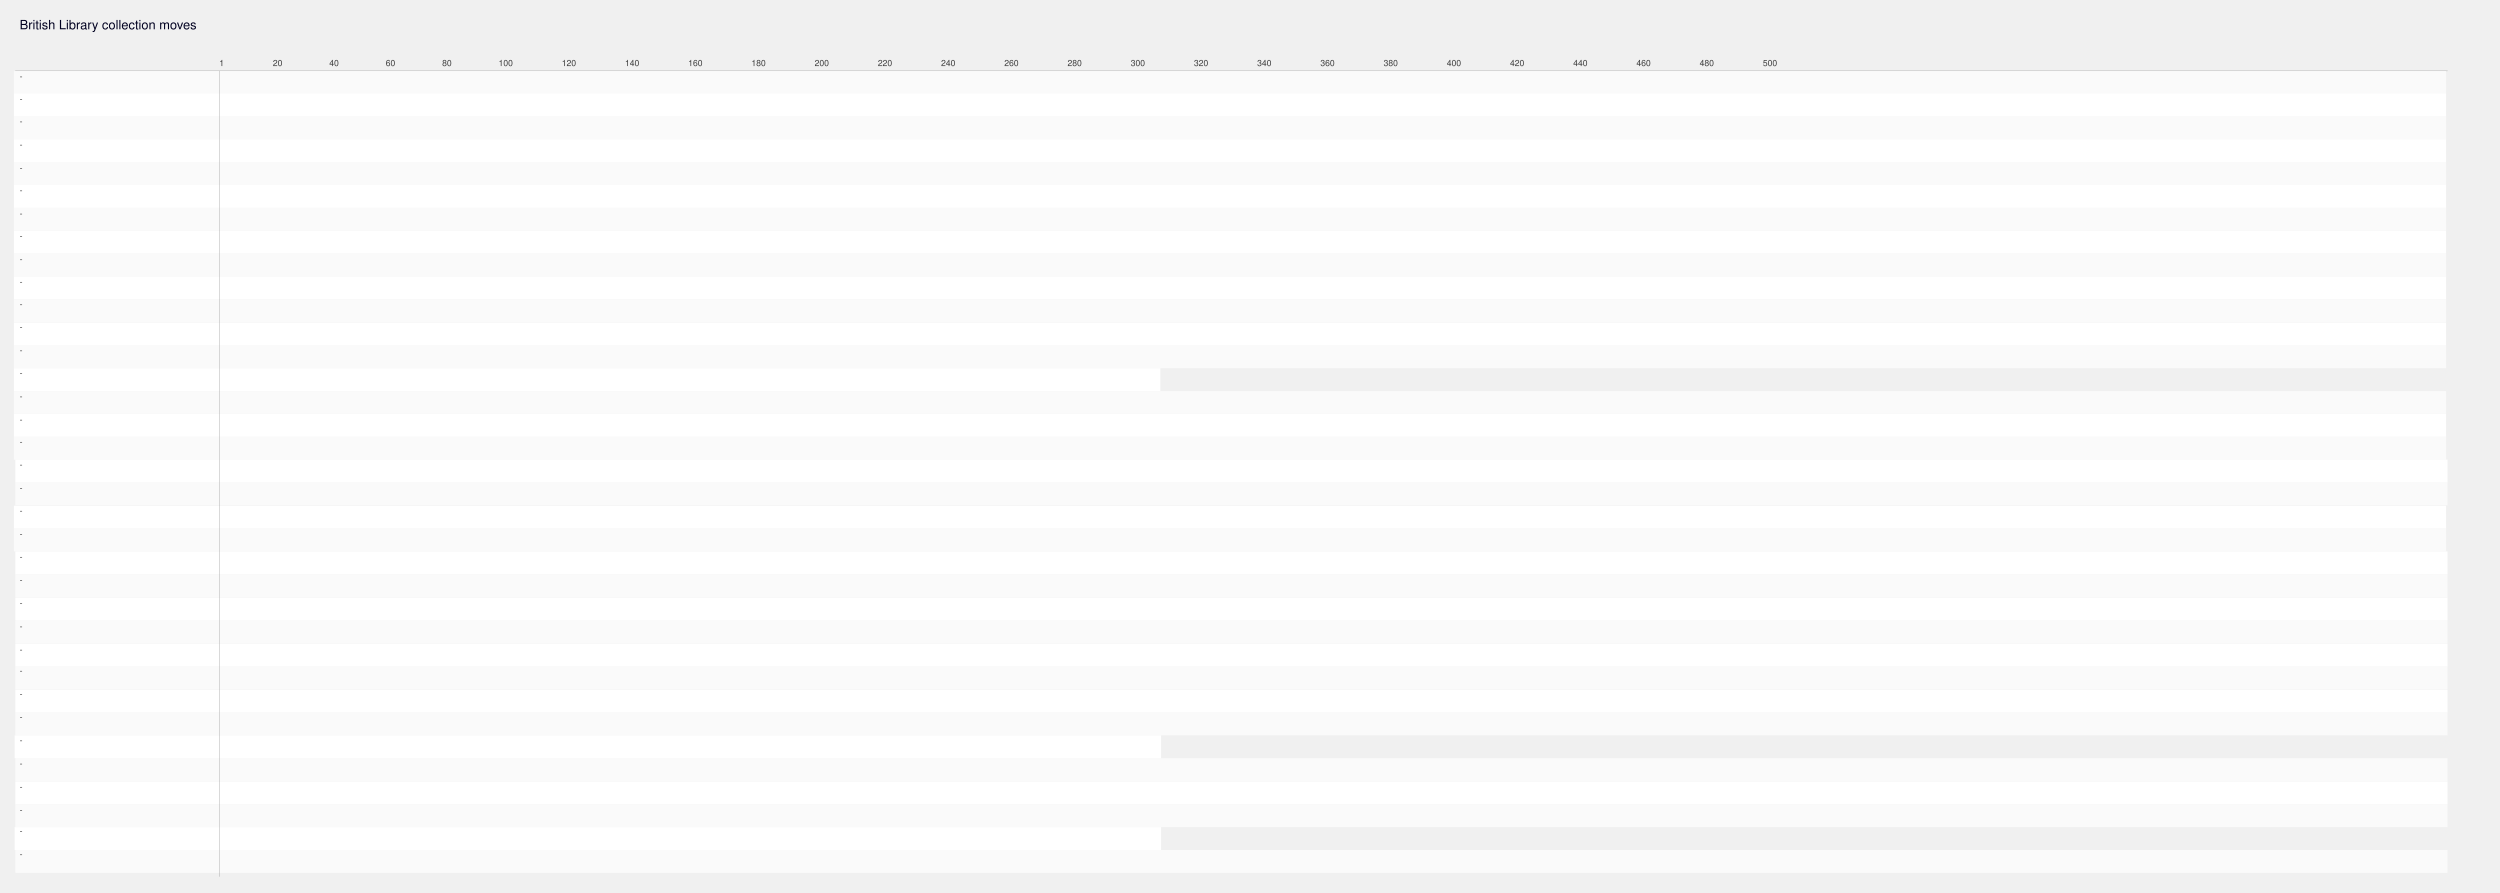
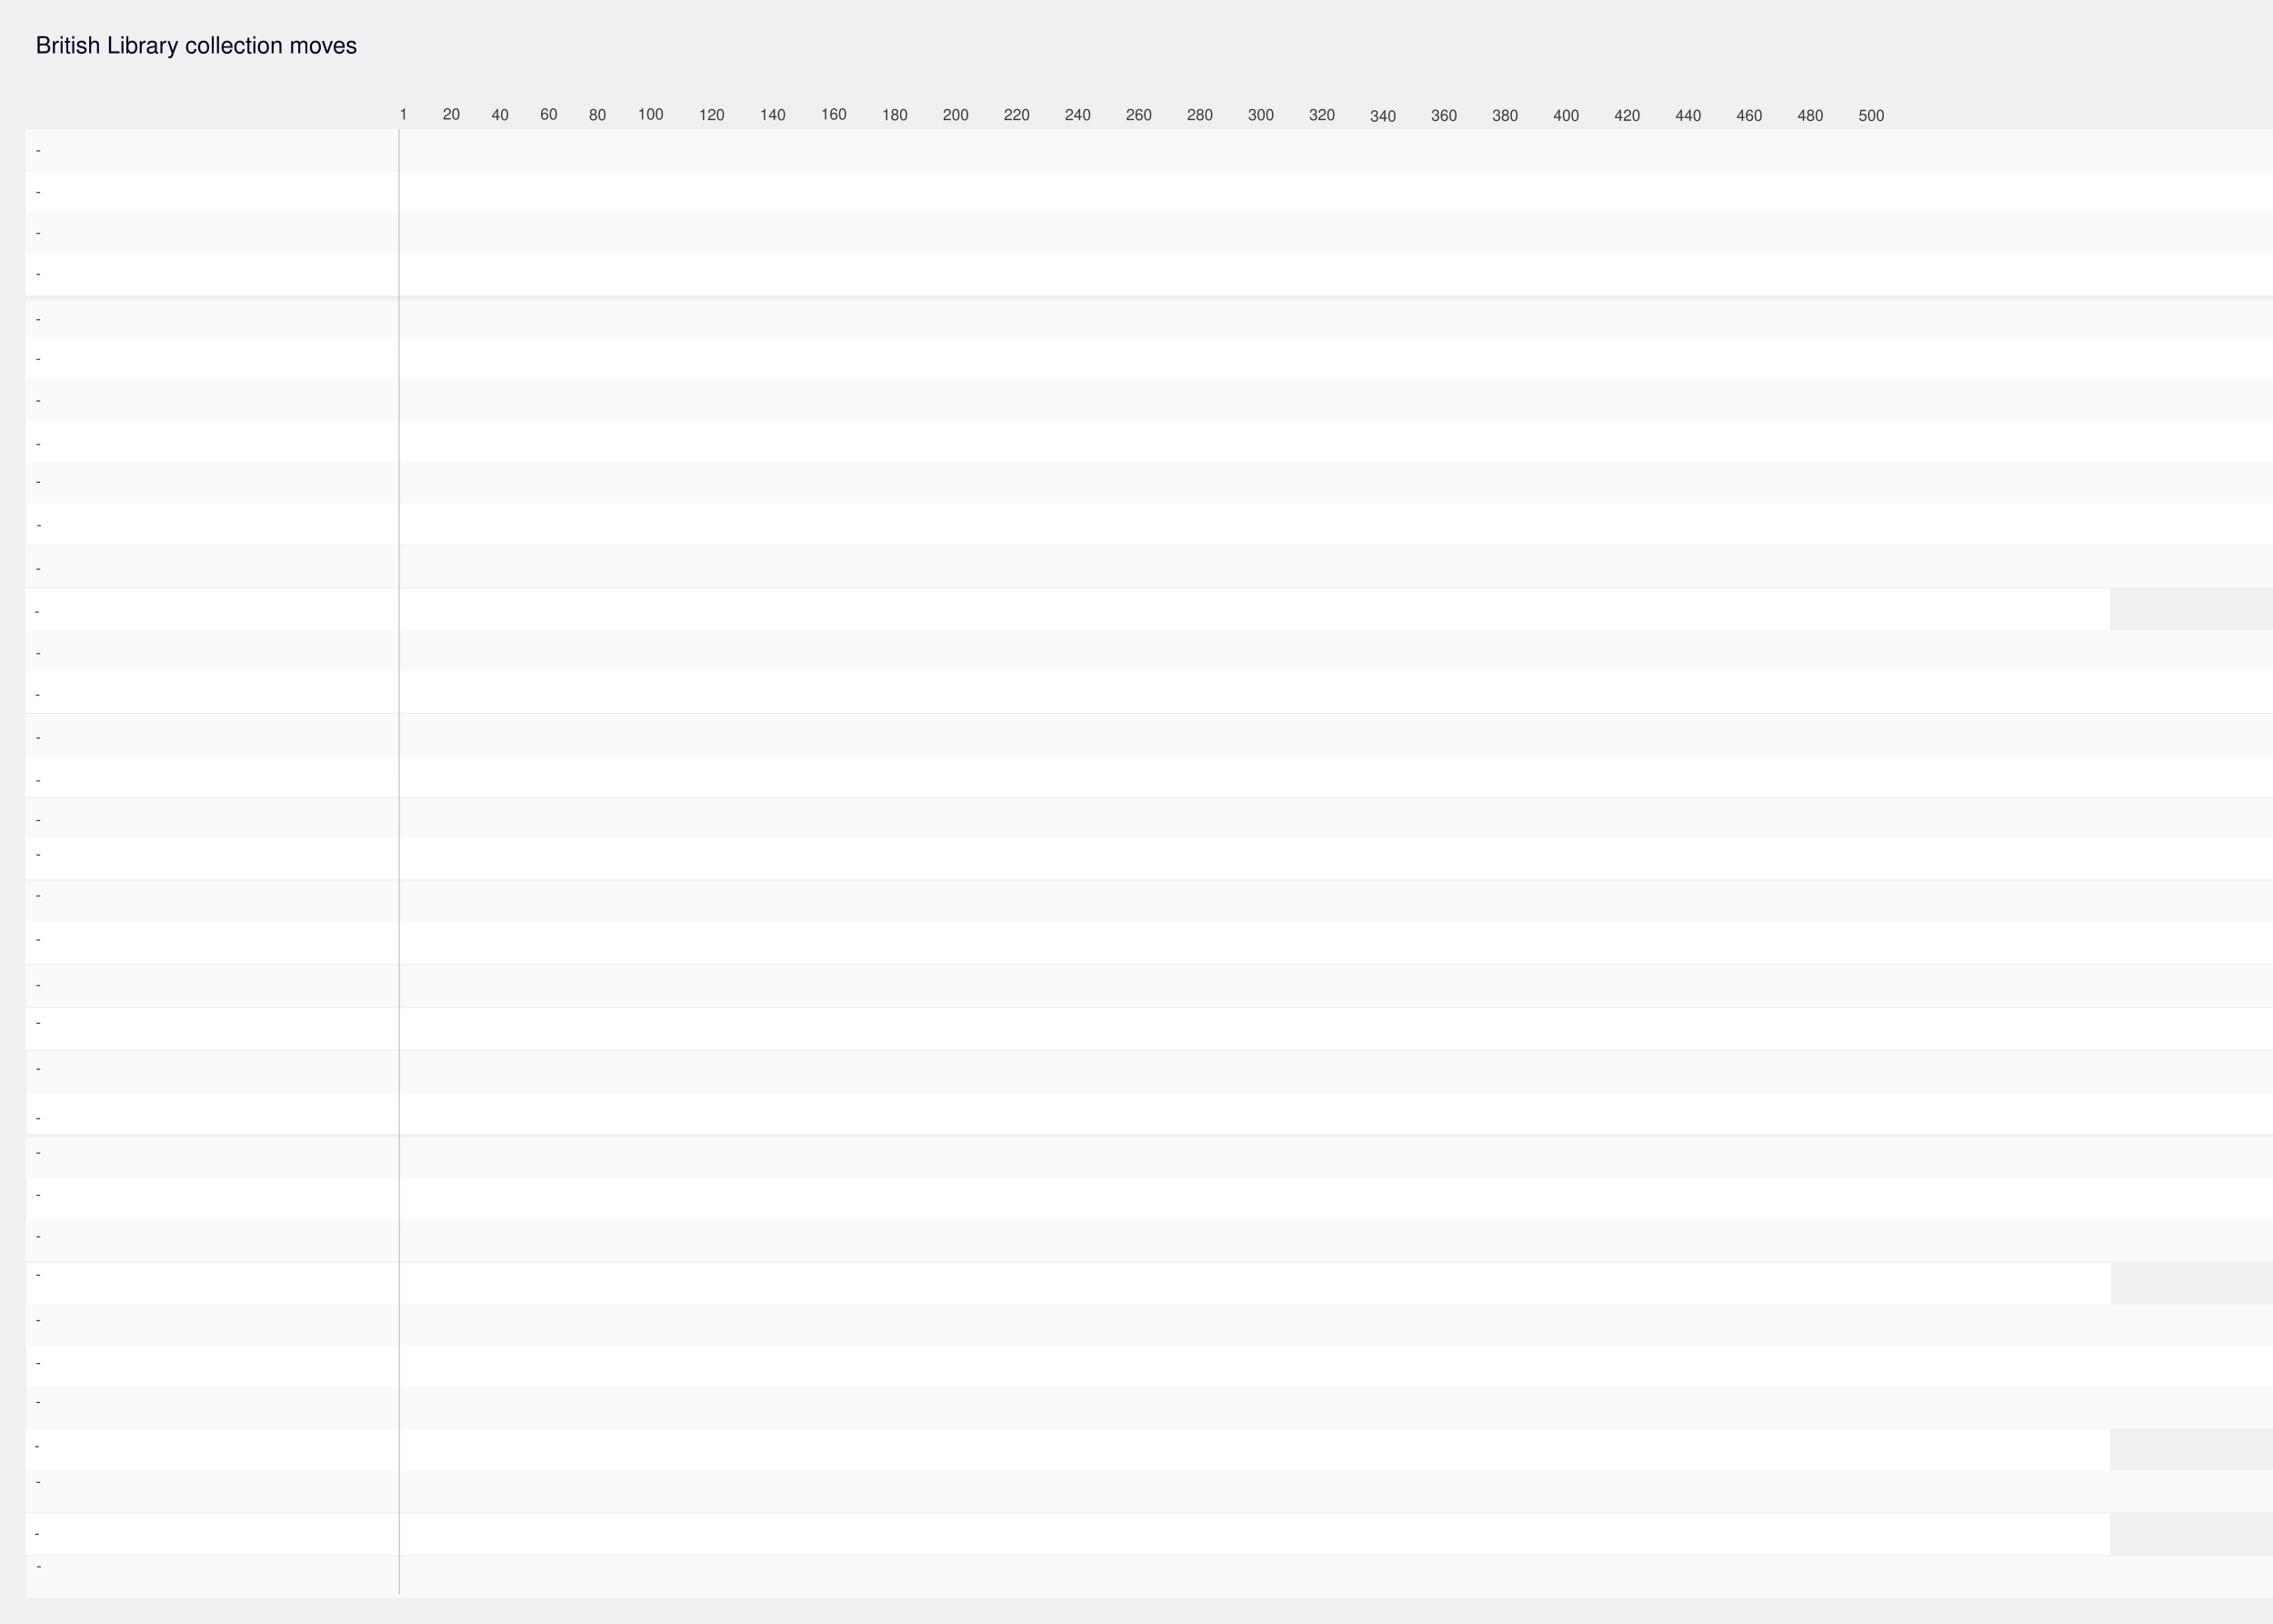
- <svg xmlns="http://www.w3.org/2000/svg" width="7000px" height="2500px" viewBox="0 0 7000 2500" version="1.1">
+ <svg xmlns="http://www.w3.org/2000/svg" width="3500px" height="2500px" viewBox="0 0 3500 2500" version="1.1">
  <g id="Desktop-HD" stroke="none" stroke-width="1" fill="none" fill-rule="evenodd">
-     <line x1="43" y1="198.5" x2="6853" y2="198.5" id="Line" stroke="#979797" stroke-linecap="square" />
-     <rect id="Rectangle" fill="#FAFAFA" x="39" y="199" width="6810" height="64" />
-     <rect id="Rectangle-Copy-2" fill="#FAFAFA" x="39" y="326" width="6810" height="64" />
-     <rect id="Rectangle-Copy-4" fill="#FAFAFA" x="39" y="454" width="6810" height="64" />
-     <rect id="Rectangle-Copy-6" fill="#FAFAFA" x="39" y="582" width="6810" height="64" />
-     <rect id="Rectangle-Copy-8" fill="#FAFAFA" x="39" y="710" width="6810" height="64" />
-     <rect id="Rectangle-Copy-10" fill="#FAFAFA" x="39" y="838" width="6810" height="64" />
-     <rect id="Rectangle-Copy" fill="#FFFFFF" x="39" y="262" width="6810" height="64" />
-     <rect id="Rectangle-Copy-3" fill="#FFFFFF" x="39" y="390" width="6810" height="64" />
-     <rect id="Rectangle-Copy-7" fill="#FFFFFF" x="39" y="646" width="6810" height="64" />
-     <rect id="Rectangle-Copy-9" fill="#FFFFFF" x="39" y="774" width="6810" height="64" />
-     <rect id="Rectangle-Copy-10" fill="#FAFAFA" x="39" y="967" width="6810" height="64" />
-     <rect id="Rectangle-Copy-9" fill="#FFFFFF" x="39" y="903" width="6810" height="64" />
-     <rect id="Rectangle-Copy-10" fill="#FAFAFA" x="39" y="1095" width="6810" height="64" />
-     <rect id="Rectangle-Copy-9" fill="#FFFFFF" x="39" y="1031" width="3210" height="64" />
-     <rect id="Rectangle-Copy-10" fill="#FAFAFA" x="39" y="1223" width="6810" height="64" />
-     <rect id="Rectangle-Copy-9" fill="#FFFFFF" x="39" y="1159" width="6810" height="64" />
-     <rect id="Rectangle-Copy-10" fill="#FAFAFA" x="43" y="1351" width="6810" height="64" />
-     <rect id="Rectangle-Copy-9" fill="#FFFFFF" x="43" y="1287" width="6810" height="64" />
-     <rect id="Rectangle-Copy-10" fill="#FAFAFA" x="39" y="1480" width="6810" height="64" />
-     <rect id="Rectangle-Copy-9" fill="#FFFFFF" x="39" y="1416" width="6810" height="64" />
-     <rect id="Rectangle-Copy-12" fill="#FAFAFA" x="43" y="1608" width="6810" height="64" />
-     <rect id="Rectangle-Copy-11" fill="#FFFFFF" x="43" y="1544" width="6810" height="64" />
-     <rect id="Rectangle-Copy-14" fill="#FAFAFA" x="43" y="1737" width="6810" height="64" />
-     <rect id="Rectangle-Copy-13" fill="#FFFFFF" x="43" y="1673" width="6810" height="64" />
-     <rect id="Rectangle-Copy-10" fill="#FAFAFA" x="43" y="1866" width="6810" height="64" />
-     <rect id="Rectangle-Copy-9" fill="#FFFFFF" x="43" y="1802" width="6810" height="64" />
-     <rect id="Rectangle-Copy-10" fill="#FAFAFA" x="43" y="1995" width="6810" height="64" />
-     <rect id="Rectangle-Copy-9" fill="#FFFFFF" x="43" y="1931" width="6810" height="64" />
-     <rect id="Rectangle-Copy-10" fill="#FAFAFA" x="43" y="2123" width="6810" height="64" />
-     <rect id="Rectangle-Copy-9" fill="#FFFFFF" x="41" y="2059" width="3210" height="64" />
-     <rect id="Rectangle-Copy-16" fill="#FAFAFA" x="43" y="2252" width="6810" height="64" />
-     <rect id="Rectangle-Copy-15" fill="#FFFFFF" x="43" y="2188" width="6810" height="64" />
-     <rect id="Rectangle-Copy-18" fill="#FAFAFA" x="43" y="2380" width="6810" height="64" />
-     <rect id="Rectangle-Copy-17" fill="#FFFFFF" x="41" y="2316" width="3210" height="64" />
-     <rect id="Rectangle-Copy-5" fill="#FFFFFF" x="39" y="518" width="6810" height="64" />
-     <g id="moves" transform="translate(55, 199)" fill="#3B3B3B" font-family="Helvetica-Light, Helvetica" font-size="24" font-weight="300">
-       <text id="move_35">
-         <tspan x="0" y="2201">-</tspan>
-       </text>
-       <text id="move_34">
-         <tspan x="0" y="2136">-</tspan>
-       </text>
-       <text id="move_33">
-         <tspan x="0" y="2077">-</tspan>
-       </text>
-       <text id="move_32">
-         <tspan x="0" y="2012">-</tspan>
-       </text>
-       <text id="move_31">
-         <tspan x="0" y="1947">-</tspan>
-       </text>
-       <text id="move_30">
-         <tspan x="0" y="1882">-</tspan>
-       </text>
-       <text id="move_29">
-         <tspan x="0" y="1817">-</tspan>
-       </text>
-       <text id="move_28">
-         <tspan x="0" y="1752">-</tspan>
-       </text>
-       <text id="move_27">
-         <tspan x="0" y="1687">-</tspan>
-       </text>
-       <text id="move_26">
-         <tspan x="0" y="1628">-</tspan>
-       </text>
-       <text id="move_25">
-         <tspan x="0" y="1563">-</tspan>
-       </text>
-       <text id="move_24">
-         <tspan x="0" y="1498">-</tspan>
-       </text>
-       <text id="move_23">
-         <tspan x="0" y="1433">-</tspan>
-       </text>
-       <text id="move_22">
-         <tspan x="0" y="1368">-</tspan>
-       </text>
-       <text id="move_21">
-         <tspan x="0" y="1304">-</tspan>
-       </text>
-       <text id="move_20">
-         <tspan x="0" y="1239">-</tspan>
-       </text>
-       <text id="move_19">
-         <tspan x="0" y="1175">-</tspan>
-       </text>
-       <text id="move_18">
-         <tspan x="0" y="1110">-</tspan>
-       </text>
-       <text id="move_17">
-         <tspan x="0" y="1046">-</tspan>
-       </text>
-       <text id="move_16">
-         <tspan x="0" y="984">-</tspan>
-       </text>
-       <text id="move_15">
-         <tspan x="0" y="919">-</tspan>
-       </text>
-       <text id="move_14">
-         <tspan x="0" y="854">-</tspan>
-       </text>
-       <text id="move_13">
-         <tspan x="0" y="790">-</tspan>
-       </text>
-       <text id="move_12">
-         <tspan x="0" y="725">-</tspan>
-       </text>
-       <text id="move_11">
-         <tspan x="0" y="661">-</tspan>
-       </text>
-       <text id="move_10">
-         <tspan x="0" y="598">-</tspan>
-       </text>
-       <text id="move_9">
-         <tspan x="0" y="535">-</tspan>
-       </text>
-       <text id="move_8">
-         <tspan x="0" y="470">-</tspan>
-       </text>
-       <text id="move_7">
-         <tspan x="0" y="407">-</tspan>
-       </text>
-       <text id="move_6">
-         <tspan x="0" y="342">-</tspan>
-       </text>
-       <text id="move_5">
-         <tspan x="0" y="279">-</tspan>
-       </text>
-       <text id="move_4">
-         <tspan x="0" y="214">-</tspan>
-       </text>
-       <text id="move_3">
-         <tspan x="0" y="149">-</tspan>
-       </text>
-       <text id="move_2">
-         <tspan x="0" y="86">-</tspan>
-       </text>
-       <text id="move_1">
-         <tspan x="0" y="23">-</tspan>
+     <line x1="43" y1="199" x2="6853" y2="199" id="Line" stroke="#979797" stroke-linecap="square" />
+     <g id="Group_1" transform="translate(39, 198)">
+       <rect id="Rectangle" fill="#FAFAFA" x="0" y="0" width="6810" height="64" />
+       <text id="move_1" font-family="Helvetica-Light, Helvetica" font-size="24" font-weight="300" fill="#3B3B3B">
+         <tspan x="16" y="41">-</tspan>
+       </text>
+     </g>
+     <g id="Group-2" transform="translate(39, 263)">
+       <rect id="Rectangle-Copy" fill="#FFFFFF" x="0" y="0" width="6810" height="64" />
+       <text id="move_2" font-family="Helvetica-Light, Helvetica" font-size="24" font-weight="300" fill="#3B3B3B">
+         <tspan x="16" y="40">-</tspan>
+       </text>
+     </g>
+     <g id="Group-3" transform="translate(39, 327)">
+       <rect id="Rectangle-Copy-2" fill="#FAFAFA" x="0" y="0" width="6810" height="64" />
+       <text id="move_3" font-family="Helvetica-Light, Helvetica" font-size="24" font-weight="300" fill="#3B3B3B">
+         <tspan x="16" y="39">-</tspan>
+       </text>
+     </g>
+     <g id="Group-4" transform="translate(39, 391)">
+       <rect id="Rectangle-Copy-3" fill="#FFFFFF" x="0" y="0" width="6810" height="64" />
+       <text id="move_4" font-family="Helvetica-Light, Helvetica" font-size="24" font-weight="300" fill="#3B3B3B">
+         <tspan x="16" y="38">-</tspan>
+       </text>
+     </g>
+     <g id="Group_5" transform="translate(39, 463)">
+       <rect id="Rectangle-Copy-4" fill="#FAFAFA" x="0" y="0" width="6810" height="64" />
+       <text id="move_5" font-family="Helvetica-Light, Helvetica" font-size="24" font-weight="300" fill="#3B3B3B">
+         <tspan x="16" y="36">-</tspan>
+       </text>
+     </g>
+     <g id="Group_6" transform="translate(39, 519)">
+       <rect id="Rectangle-Copy-5" fill="#FFFFFF" x="0" y="0" width="6810" height="64" />
+       <text id="move_6" font-family="Helvetica-Light, Helvetica" font-size="24" font-weight="300" fill="#3B3B3B">
+         <tspan x="16" y="41">-</tspan>
+       </text>
+     </g>
+     <g id="Group_7" transform="translate(39, 583)">
+       <rect id="Rectangle-Copy-8" fill="#FAFAFA" x="0" y="0" width="6810" height="64" />
+       <text id="move_7" font-family="Helvetica-Light, Helvetica" font-size="24" font-weight="300" fill="#3B3B3B">
+         <tspan x="16" y="41">-</tspan>
+       </text>
+     </g>
+     <g id="Group_8" transform="translate(39, 647)">
+       <rect id="Rectangle-Copy-7" fill="#FFFFFF" x="0" y="0" width="6810" height="64" />
+       <text id="move_8" font-family="Helvetica-Light, Helvetica" font-size="24" font-weight="300" fill="#3B3B3B">
+         <tspan x="16" y="44">-</tspan>
+       </text>
+     </g>
+     <g id="Group_9" transform="translate(39, 711)">
+       <rect id="Rectangle-Copy-10" fill="#FAFAFA" x="0" y="0" width="6810" height="64" />
+       <text id="move_9" font-family="Helvetica-Light, Helvetica" font-size="24" font-weight="300" fill="#3B3B3B">
+         <tspan x="16" y="38">-</tspan>
+       </text>
+     </g>
+     <g id="Group_10" transform="translate(40, 775)">
+       <rect id="Rectangle-Copy-9" fill="#FFFFFF" x="0" y="-5.68434189e-14" width="6810" height="64" />
+       <text id="move_10" font-family="Helvetica-Light, Helvetica" font-size="24" font-weight="300" fill="#3B3B3B">
+         <tspan x="16" y="41">-</tspan>
+       </text>
+     </g>
+     <g id="Group_11" transform="translate(39, 840)">
+       <rect id="Rectangle-Copy-10" fill="#FAFAFA" x="0" y="0" width="6810" height="64" />
+       <text id="move_11" font-family="Helvetica-Light, Helvetica" font-size="24" font-weight="300" fill="#3B3B3B">
+         <tspan x="16" y="43">-</tspan>
+       </text>
+     </g>
+     <g id="Group_12" transform="translate(39, 906)">
+       <rect id="Rectangle-Copy-9" fill="#FFFFFF" x="0" y="0" width="3210" height="64" />
+       <text id="move_12" font-family="Helvetica-Light, Helvetica" font-size="24" font-weight="300" fill="#3B3B3B">
+         <tspan x="14" y="43">-</tspan>
+       </text>
+     </g>
+     <g id="Group_13" transform="translate(39, 970)">
+       <rect id="Rectangle-Copy-10" fill="#FAFAFA" x="0" y="-5.68434189e-14" width="6810" height="64" />
+       <text id="move_13" font-family="Helvetica-Light, Helvetica" font-size="24" font-weight="300" fill="#3B3B3B">
+         <tspan x="16" y="43">-</tspan>
+       </text>
+     </g>
+     <g id="Group_14" transform="translate(39, 1033)">
+       <rect id="Rectangle-Copy-9" fill="#FFFFFF" x="0" y="1.13686838e-13" width="6810" height="64" />
+       <text id="move_14" font-family="Helvetica-Light, Helvetica" font-size="24" font-weight="300" fill="#3B3B3B">
+         <tspan x="15" y="44">-</tspan>
+       </text>
+     </g>
+     <g id="Group_15" transform="translate(39, 1099)">
+       <rect id="Rectangle-Copy-10" fill="#FAFAFA" x="0" y="0" width="6810" height="64" />
+       <text id="move_15" font-family="Helvetica-Light, Helvetica" font-size="24" font-weight="300" fill="#3B3B3B">
+         <tspan x="16" y="44">-</tspan>
+       </text>
+     </g>
+     <g id="Group_16" transform="translate(39, 1163)">
+       <rect id="Rectangle-Copy-9" fill="#FFFFFF" x="0" y="0" width="6810" height="64" />
+       <text id="move_16" font-family="Helvetica-Light, Helvetica" font-size="24" font-weight="300" fill="#3B3B3B">
+         <tspan x="16" y="46">-</tspan>
+       </text>
+     </g>
+     <g id="Group_17" transform="translate(39, 1229)">
+       <rect id="Rectangle-Copy-10" fill="#FAFAFA" x="0" y="0" width="6810" height="64" />
+       <text id="move_17" font-family="Helvetica-Light, Helvetica" font-size="24" font-weight="300" fill="#3B3B3B">
+         <tspan x="16" y="41">-</tspan>
+       </text>
+     </g>
+     <g id="Group_18" transform="translate(39, 1290)">
+       <rect id="Rectangle-Copy-9" fill="#FFFFFF" x="0" y="0" width="6810" height="64" />
+       <text id="move_18" font-family="Helvetica-Light, Helvetica" font-size="24" font-weight="300" fill="#3B3B3B">
+         <tspan x="16" y="33">-</tspan>
+       </text>
+     </g>
+     <g id="Group_19" transform="translate(39, 1356)">
+       <rect id="Rectangle-Copy-10" fill="#FAFAFA" x="0" y="0" width="6810" height="64" />
+       <text id="move_19" font-family="Helvetica-Light, Helvetica" font-size="24" font-weight="300" fill="#3B3B3B">
+         <tspan x="16" y="30">-</tspan>
+       </text>
+     </g>
+     <g id="Group_20" transform="translate(39, 1420)">
+       <rect id="Rectangle-Copy-11" fill="#FFFFFF" x="0" y="0" width="6810" height="64" />
+       <text id="move_20" font-family="Helvetica-Light, Helvetica" font-size="24" font-weight="300" fill="#3B3B3B">
+         <tspan x="16" y="34">-</tspan>
+       </text>
+     </g>
+     <g id="Group_21" transform="translate(39, 1486)">
+       <rect id="Rectangle-Copy-12" fill="#FAFAFA" x="0" y="-1.13686838e-13" width="6810" height="64" />
+       <text id="move_21" font-family="Helvetica-Light, Helvetica" font-size="24" font-weight="300" fill="#3B3B3B">
+         <tspan x="16" y="38">-</tspan>
+       </text>
+     </g>
+     <g id="Group_22" transform="translate(39, 1552)">
+       <rect id="Rectangle-Copy-13" fill="#FFFFFF" x="0" y="0" width="6810" height="64" />
+       <text id="move_22" font-family="Helvetica-Light, Helvetica" font-size="24" font-weight="300" fill="#3B3B3B">
+         <tspan x="16" y="30">-</tspan>
+       </text>
+     </g>
+     <g id="Group-24" transform="translate(41, 1618)">
+       <rect id="Rectangle-Copy-14" fill="#FAFAFA" x="0" y="0" width="6810" height="64" />
+       <text id="move_23" font-family="Helvetica-Light, Helvetica" font-size="24" font-weight="300" fill="#3B3B3B">
+         <tspan x="14" y="35">-</tspan>
+       </text>
+     </g>
+     <g id="Group-26" transform="translate(39, 1751)">
+       <rect id="Rectangle-Copy-10" fill="#FAFAFA" x="0" y="0" width="6810" height="64" />
+       <text id="move_25" font-family="Helvetica-Light, Helvetica" font-size="24" font-weight="300" fill="#3B3B3B">
+         <tspan x="16" y="31">-</tspan>
+       </text>
+     </g>
+     <g id="Group-25" transform="translate(41, 1682)">
+       <rect id="Rectangle-Copy-9" fill="#FFFFFF" x="0" y="0" width="6810" height="64" />
+       <text id="move_24" font-family="Helvetica-Light, Helvetica" font-size="24" font-weight="300" fill="#3B3B3B">
+         <tspan x="14" y="47">-</tspan>
+       </text>
+     </g>
+     <g id="Group-28" transform="translate(39, 1878)">
+       <rect id="Rectangle-Copy-10" fill="#FAFAFA" x="0" y="-1.13686838e-13" width="6810" height="64" />
+       <text id="move_27" font-family="Helvetica-Light, Helvetica" font-size="24" font-weight="300" fill="#3B3B3B">
+         <tspan x="16" y="33">-</tspan>
+       </text>
+     </g>
+     <g id="Group-27" transform="translate(41, 1814)">
+       <rect id="Rectangle-Copy-9" fill="#FFFFFF" x="0" y="0" width="6810" height="64" />
+       <text id="move_26" font-family="Helvetica-Light, Helvetica" font-size="24" font-weight="300" fill="#3B3B3B">
+         <tspan x="14" y="33">-</tspan>
+       </text>
+     </g>
+     <g id="Group-30" transform="translate(39, 2008)">
+       <rect id="Rectangle-Copy-10" fill="#FAFAFA" x="0" y="0" width="6810" height="64" />
+       <text id="move_29" font-family="Helvetica-Light, Helvetica" font-size="24" font-weight="300" fill="#3B3B3B">
+         <tspan x="16" y="32">-</tspan>
+       </text>
+     </g>
+     <g id="Group-29" transform="translate(41, 1944)">
+       <rect id="Rectangle-Copy-9" fill="#FFFFFF" x="0" y="-1.13686838e-13" width="3210" height="64" />
+       <text id="move_28" font-family="Helvetica-Light, Helvetica" font-size="24" font-weight="300" fill="#3B3B3B">
+         <tspan x="14" y="26">-</tspan>
+       </text>
+     </g>
+     <g id="Group-32" transform="translate(41, 2136)">
+       <rect id="Rectangle-Copy-16" fill="#FAFAFA" x="0" y="0" width="6810" height="64" />
+       <text id="move_31" font-family="Helvetica-Light, Helvetica" font-size="24" font-weight="300" fill="#3B3B3B">
+         <tspan x="14" y="30">-</tspan>
+       </text>
+     </g>
+     <g id="Group-36" transform="translate(39, 2264)">
+       <rect id="Rectangle-Copy-18" fill="#FAFAFA" x="0" y="0" width="6810" height="64" />
+       <text id="move_33" font-family="Helvetica-Light, Helvetica" font-size="24" font-weight="300" fill="#3B3B3B">
+         <tspan x="16" y="25">-</tspan>
+       </text>
+     </g>
+     <g id="Group-31" transform="translate(41, 2072)">
+       <rect id="Rectangle-Copy-15" fill="#FFFFFF" x="0" y="1.13686838e-13" width="6810" height="64" />
+       <text id="move_30" font-family="Helvetica-Light, Helvetica" font-size="24" font-weight="300" fill="#3B3B3B">
+         <tspan x="14" y="34">-</tspan>
+       </text>
+     </g>
+     <g id="Group-34" transform="translate(41, 2396)">
+       <rect id="Rectangle-Copy-20" fill="#FAFAFA" x="0" y="0" width="6810" height="64" />
+       <text id="move_35" font-family="Helvetica-Light, Helvetica" font-size="24" font-weight="300" fill="#3B3B3B">
+         <tspan x="15" y="23">-</tspan>
+       </text>
+     </g>
+     <g id="Group-33" transform="translate(39, 2200)">
+       <rect id="Rectangle-Copy-17" fill="#FFFFFF" x="0" y="0" width="3210" height="64" />
+       <text id="move_32" font-family="Helvetica-Light, Helvetica" font-size="24" font-weight="300" fill="#3B3B3B">
+         <tspan x="14" y="34">-</tspan>
+       </text>
+     </g>
+     <g id="Group-33-Copy" transform="translate(39, 2330)">
+       <rect id="Rectangle-Copy-17" fill="#FFFFFF" x="0" y="0" width="3210" height="64" />
+       <text id="move_34" font-family="Helvetica-Light, Helvetica" font-size="24" font-weight="300" fill="#3B3B3B">
+         <tspan x="14" y="39">-</tspan>
      </text>
    </g>
    <text id="1" font-family="Helvetica-Light, Helvetica" font-size="24" font-weight="300" fill="#3B3B3B">
-       <tspan x="614" y="185">1</tspan>
+       <tspan x="615" y="184">1</tspan>
    </text>
    <text id="20" font-family="Helvetica-Light, Helvetica" font-size="24" font-weight="300" fill="#3B3B3B">
-       <tspan x="764" y="185">20</tspan>
+       <tspan x="682" y="184">20</tspan>
    </text>
    <text id="40" font-family="Helvetica-Light, Helvetica" font-size="24" font-weight="300" fill="#3B3B3B">
-       <tspan x="922" y="185">40</tspan>
+       <tspan x="757" y="185">40</tspan>
    </text>
    <text id="60" font-family="Helvetica-Light, Helvetica" font-size="24" font-weight="300" fill="#3B3B3B">
-       <tspan x="1080" y="185">60</tspan>
+       <tspan x="832" y="184">60</tspan>
    </text>
    <text id="80" font-family="Helvetica-Light, Helvetica" font-size="24" font-weight="300" fill="#3B3B3B">
-       <tspan x="1238" y="185">80</tspan>
+       <tspan x="907" y="185">80</tspan>
    </text>
    <text id="100" font-family="Helvetica-Light, Helvetica" font-size="24" font-weight="300" fill="#3B3B3B">
-       <tspan x="1396" y="185">100</tspan>
+       <tspan x="982" y="184">100</tspan>
    </text>
    <text id="120" font-family="Helvetica-Light, Helvetica" font-size="24" font-weight="300" fill="#3B3B3B">
-       <tspan x="1573" y="185">120</tspan>
+       <tspan x="1076" y="185">120</tspan>
    </text>
    <text id="140" font-family="Helvetica-Light, Helvetica" font-size="24" font-weight="300" fill="#3B3B3B">
-       <tspan x="1750" y="185">140</tspan>
+       <tspan x="1170" y="185">140</tspan>
    </text>
    <text id="160" font-family="Helvetica-Light, Helvetica" font-size="24" font-weight="300" fill="#3B3B3B">
-       <tspan x="1927" y="185">160</tspan>
+       <tspan x="1264" y="184">160</tspan>
    </text>
    <text id="180" font-family="Helvetica-Light, Helvetica" font-size="24" font-weight="300" fill="#3B3B3B">
-       <tspan x="2104" y="185">180</tspan>
-       <tspan x="2104" y="214" />
+       <tspan x="1358" y="185">180</tspan>
+       <tspan x="1358" y="214" />
    </text>
    <text id="200" font-family="Helvetica-Light, Helvetica" font-size="24" font-weight="300" fill="#3B3B3B">
-       <tspan x="2281" y="185">200</tspan>
-       <tspan x="2281" y="214" />
-       <tspan x="2281" y="243" />
+       <tspan x="1452" y="185">200</tspan>
+       <tspan x="1452" y="214" />
+       <tspan x="1452" y="243" />
    </text>
    <text id="220" font-family="Helvetica-Light, Helvetica" font-size="24" font-weight="300" fill="#3B3B3B">
-       <tspan x="2458" y="185">220</tspan>
-       <tspan x="2458" y="214" />
-       <tspan x="2458" y="243" />
+       <tspan x="1546" y="185">220</tspan>
+       <tspan x="1546" y="214" />
+       <tspan x="1546" y="243" />
    </text>
    <text id="240" font-family="Helvetica-Light, Helvetica" font-size="24" font-weight="300" fill="#3B3B3B">
-       <tspan x="2635" y="185">240</tspan>
-       <tspan x="2635" y="214" />
-       <tspan x="2635" y="243" />
-       <tspan x="2635" y="272" />
+       <tspan x="1640" y="185">240</tspan>
+       <tspan x="1640" y="214" />
+       <tspan x="1640" y="243" />
+       <tspan x="1640" y="272" />
    </text>
    <text id="260" font-family="Helvetica-Light, Helvetica" font-size="24" font-weight="300" fill="#3B3B3B">
-       <tspan x="2812" y="185">260</tspan>
-       <tspan x="2812" y="214" />
-       <tspan x="2812" y="243" />
-       <tspan x="2812" y="272" />
+       <tspan x="1734" y="185">260</tspan>
+       <tspan x="1734" y="214" />
+       <tspan x="1734" y="243" />
+       <tspan x="1734" y="272" />
    </text>
    <text id="280" font-family="Helvetica-Light, Helvetica" font-size="24" font-weight="300" fill="#3B3B3B">
-       <tspan x="2989" y="185">280</tspan>
-       <tspan x="2989" y="214" />
-       <tspan x="2989" y="243" />
-       <tspan x="2989" y="272" />
+       <tspan x="1828" y="185">280</tspan>
+       <tspan x="1828" y="214" />
+       <tspan x="1828" y="243" />
+       <tspan x="1828" y="272" />
    </text>
    <text id="300" font-family="Helvetica-Light, Helvetica" font-size="24" font-weight="300" fill="#3B3B3B">
-       <tspan x="3166" y="185">300</tspan>
-       <tspan x="3166" y="214" />
-       <tspan x="3166" y="243" />
-       <tspan x="3166" y="272" />
-       <tspan x="3166" y="301" />
+       <tspan x="1922" y="185">300</tspan>
+       <tspan x="1922" y="214" />
+       <tspan x="1922" y="243" />
+       <tspan x="1922" y="272" />
+       <tspan x="1922" y="301" />
    </text>
    <text id="320" font-family="Helvetica-Light, Helvetica" font-size="24" font-weight="300" fill="#3B3B3B">
-       <tspan x="3343" y="185">320</tspan>
-       <tspan x="3343" y="214" />
-       <tspan x="3343" y="243" />
-       <tspan x="3343" y="272" />
-       <tspan x="3343" y="301" />
+       <tspan x="2016" y="185">320</tspan>
+       <tspan x="2016" y="214" />
+       <tspan x="2016" y="243" />
+       <tspan x="2016" y="272" />
+       <tspan x="2016" y="301" />
    </text>
    <text id="340" font-family="Helvetica-Light, Helvetica" font-size="24" font-weight="300" fill="#3B3B3B">
-       <tspan x="3520" y="185">340</tspan>
-       <tspan x="3520" y="214" />
-       <tspan x="3520" y="243" />
-       <tspan x="3520" y="272" />
-       <tspan x="3520" y="301" />
-     </text>
-     <text id="360" font-family="Helvetica-Light, Helvetica" font-size="24" font-weight="300" fill="#3B3B3B">
-       <tspan x="3697" y="185">360</tspan>
-       <tspan x="3697" y="214" />
-       <tspan x="3697" y="243" />
-       <tspan x="3697" y="272" />
-       <tspan x="3697" y="301" />
-     </text>
-     <text id="380" font-family="Helvetica-Light, Helvetica" font-size="24" font-weight="300" fill="#3B3B3B">
-       <tspan x="3874" y="185">380</tspan>
-       <tspan x="3874" y="214" />
-       <tspan x="3874" y="243" />
-       <tspan x="3874" y="272" />
-       <tspan x="3874" y="301" />
-     </text>
-     <text id="400" font-family="Helvetica-Light, Helvetica" font-size="24" font-weight="300" fill="#3B3B3B">
-       <tspan x="4051" y="185">400</tspan>
-       <tspan x="4051" y="214" />
-       <tspan x="4051" y="243" />
-       <tspan x="4051" y="272" />
-       <tspan x="4051" y="301" />
-     </text>
-     <text id="420" font-family="Helvetica-Light, Helvetica" font-size="24" font-weight="300" fill="#3B3B3B">
-       <tspan x="4228" y="185">420</tspan>
-       <tspan x="4228" y="214" />
-       <tspan x="4228" y="243" />
-       <tspan x="4228" y="272" />
-       <tspan x="4228" y="301" />
-     </text>
-     <text id="440" font-family="Helvetica-Light, Helvetica" font-size="24" font-weight="300" fill="#3B3B3B">
-       <tspan x="4405" y="185">440</tspan>
-       <tspan x="4405" y="214" />
-       <tspan x="4405" y="243" />
-       <tspan x="4405" y="272" />
-       <tspan x="4405" y="301" />
-     </text>
-     <text id="460" font-family="Helvetica-Light, Helvetica" font-size="24" font-weight="300" fill="#3B3B3B">
-       <tspan x="4582" y="185">460</tspan>
-       <tspan x="4582" y="214" />
-       <tspan x="4582" y="243" />
-       <tspan x="4582" y="272" />
-       <tspan x="4582" y="301" />
-     </text>
-     <text id="480" font-family="Helvetica-Light, Helvetica" font-size="24" font-weight="300" fill="#3B3B3B">
-       <tspan x="4759" y="185">480</tspan>
-       <tspan x="4759" y="214" />
-       <tspan x="4759" y="243" />
-       <tspan x="4759" y="272" />
-       <tspan x="4759" y="301" />
-     </text>
-     <text id="500" font-family="Helvetica-Light, Helvetica" font-size="24" font-weight="300" fill="#3B3B3B">
-       <tspan x="4936" y="185">500</tspan>
-       <tspan x="4936" y="214" />
-       <tspan x="4936" y="243" />
-       <tspan x="4936" y="272" />
-       <tspan x="4936" y="301" />
-     </text>
-     <line x1="614.188" y1="199.125" x2="614.562" y2="2454.375" id="line_1" stroke="#979797" stroke-linecap="square" />
+       <tspan x="2110" y="187">340</tspan>
+       <tspan x="2110" y="216" />
+       <tspan x="2110" y="245" />
+       <tspan x="2110" y="274" />
+       <tspan x="2110" y="303" />
+     </text>
+     <g id="Group-5" transform="translate(2204, 163)" fill="#3B3B3B" font-family="Helvetica-Light, Helvetica" font-size="24" font-weight="300">
+       <text id="360">
+         <tspan x="0" y="23">360</tspan>
+         <tspan x="0" y="52" />
+         <tspan x="0" y="81" />
+         <tspan x="0" y="110" />
+         <tspan x="0" y="139" />
+       </text>
+       <text id="380">
+         <tspan x="94" y="23">380</tspan>
+         <tspan x="94" y="52" />
+         <tspan x="94" y="81" />
+         <tspan x="94" y="110" />
+         <tspan x="94" y="139" />
+       </text>
+     </g>
+     <g id="Group" transform="translate(2392, 163)" fill="#3B3B3B" font-family="Helvetica-Light, Helvetica" font-size="24" font-weight="300">
+       <text id="400">
+         <tspan x="0" y="23">400</tspan>
+         <tspan x="0" y="52" />
+         <tspan x="0" y="81" />
+         <tspan x="0" y="110" />
+         <tspan x="0" y="139" />
+       </text>
+       <text id="420">
+         <tspan x="94" y="23">420</tspan>
+         <tspan x="94" y="52" />
+         <tspan x="94" y="81" />
+         <tspan x="94" y="110" />
+         <tspan x="94" y="139" />
+       </text>
+       <text id="440">
+         <tspan x="188" y="23">440</tspan>
+         <tspan x="188" y="52" />
+         <tspan x="188" y="81" />
+         <tspan x="188" y="110" />
+         <tspan x="188" y="139" />
+       </text>
+       <text id="460">
+         <tspan x="282" y="23">460</tspan>
+         <tspan x="282" y="52" />
+         <tspan x="282" y="81" />
+         <tspan x="282" y="110" />
+         <tspan x="282" y="139" />
+       </text>
+       <text id="480">
+         <tspan x="376" y="23">480</tspan>
+         <tspan x="376" y="52" />
+         <tspan x="376" y="81" />
+         <tspan x="376" y="110" />
+         <tspan x="376" y="139" />
+       </text>
+       <text id="500">
+         <tspan x="470" y="23">500</tspan>
+         <tspan x="470" y="52" />
+         <tspan x="470" y="81" />
+         <tspan x="470" y="110" />
+         <tspan x="470" y="139" />
+       </text>
+     </g>
+     <line x1="614.5" y1="199.5" x2="614.875" y2="2454.75" id="line_1" stroke="#979797" stroke-linecap="square" />
    <text id="British-Library-coll" font-family="Helvetica-Light, Helvetica" font-size="36" font-weight="300" fill="#000020">
      <tspan x="55" y="82">British Library collection moves</tspan>
    </text>
  </g>
</svg>
